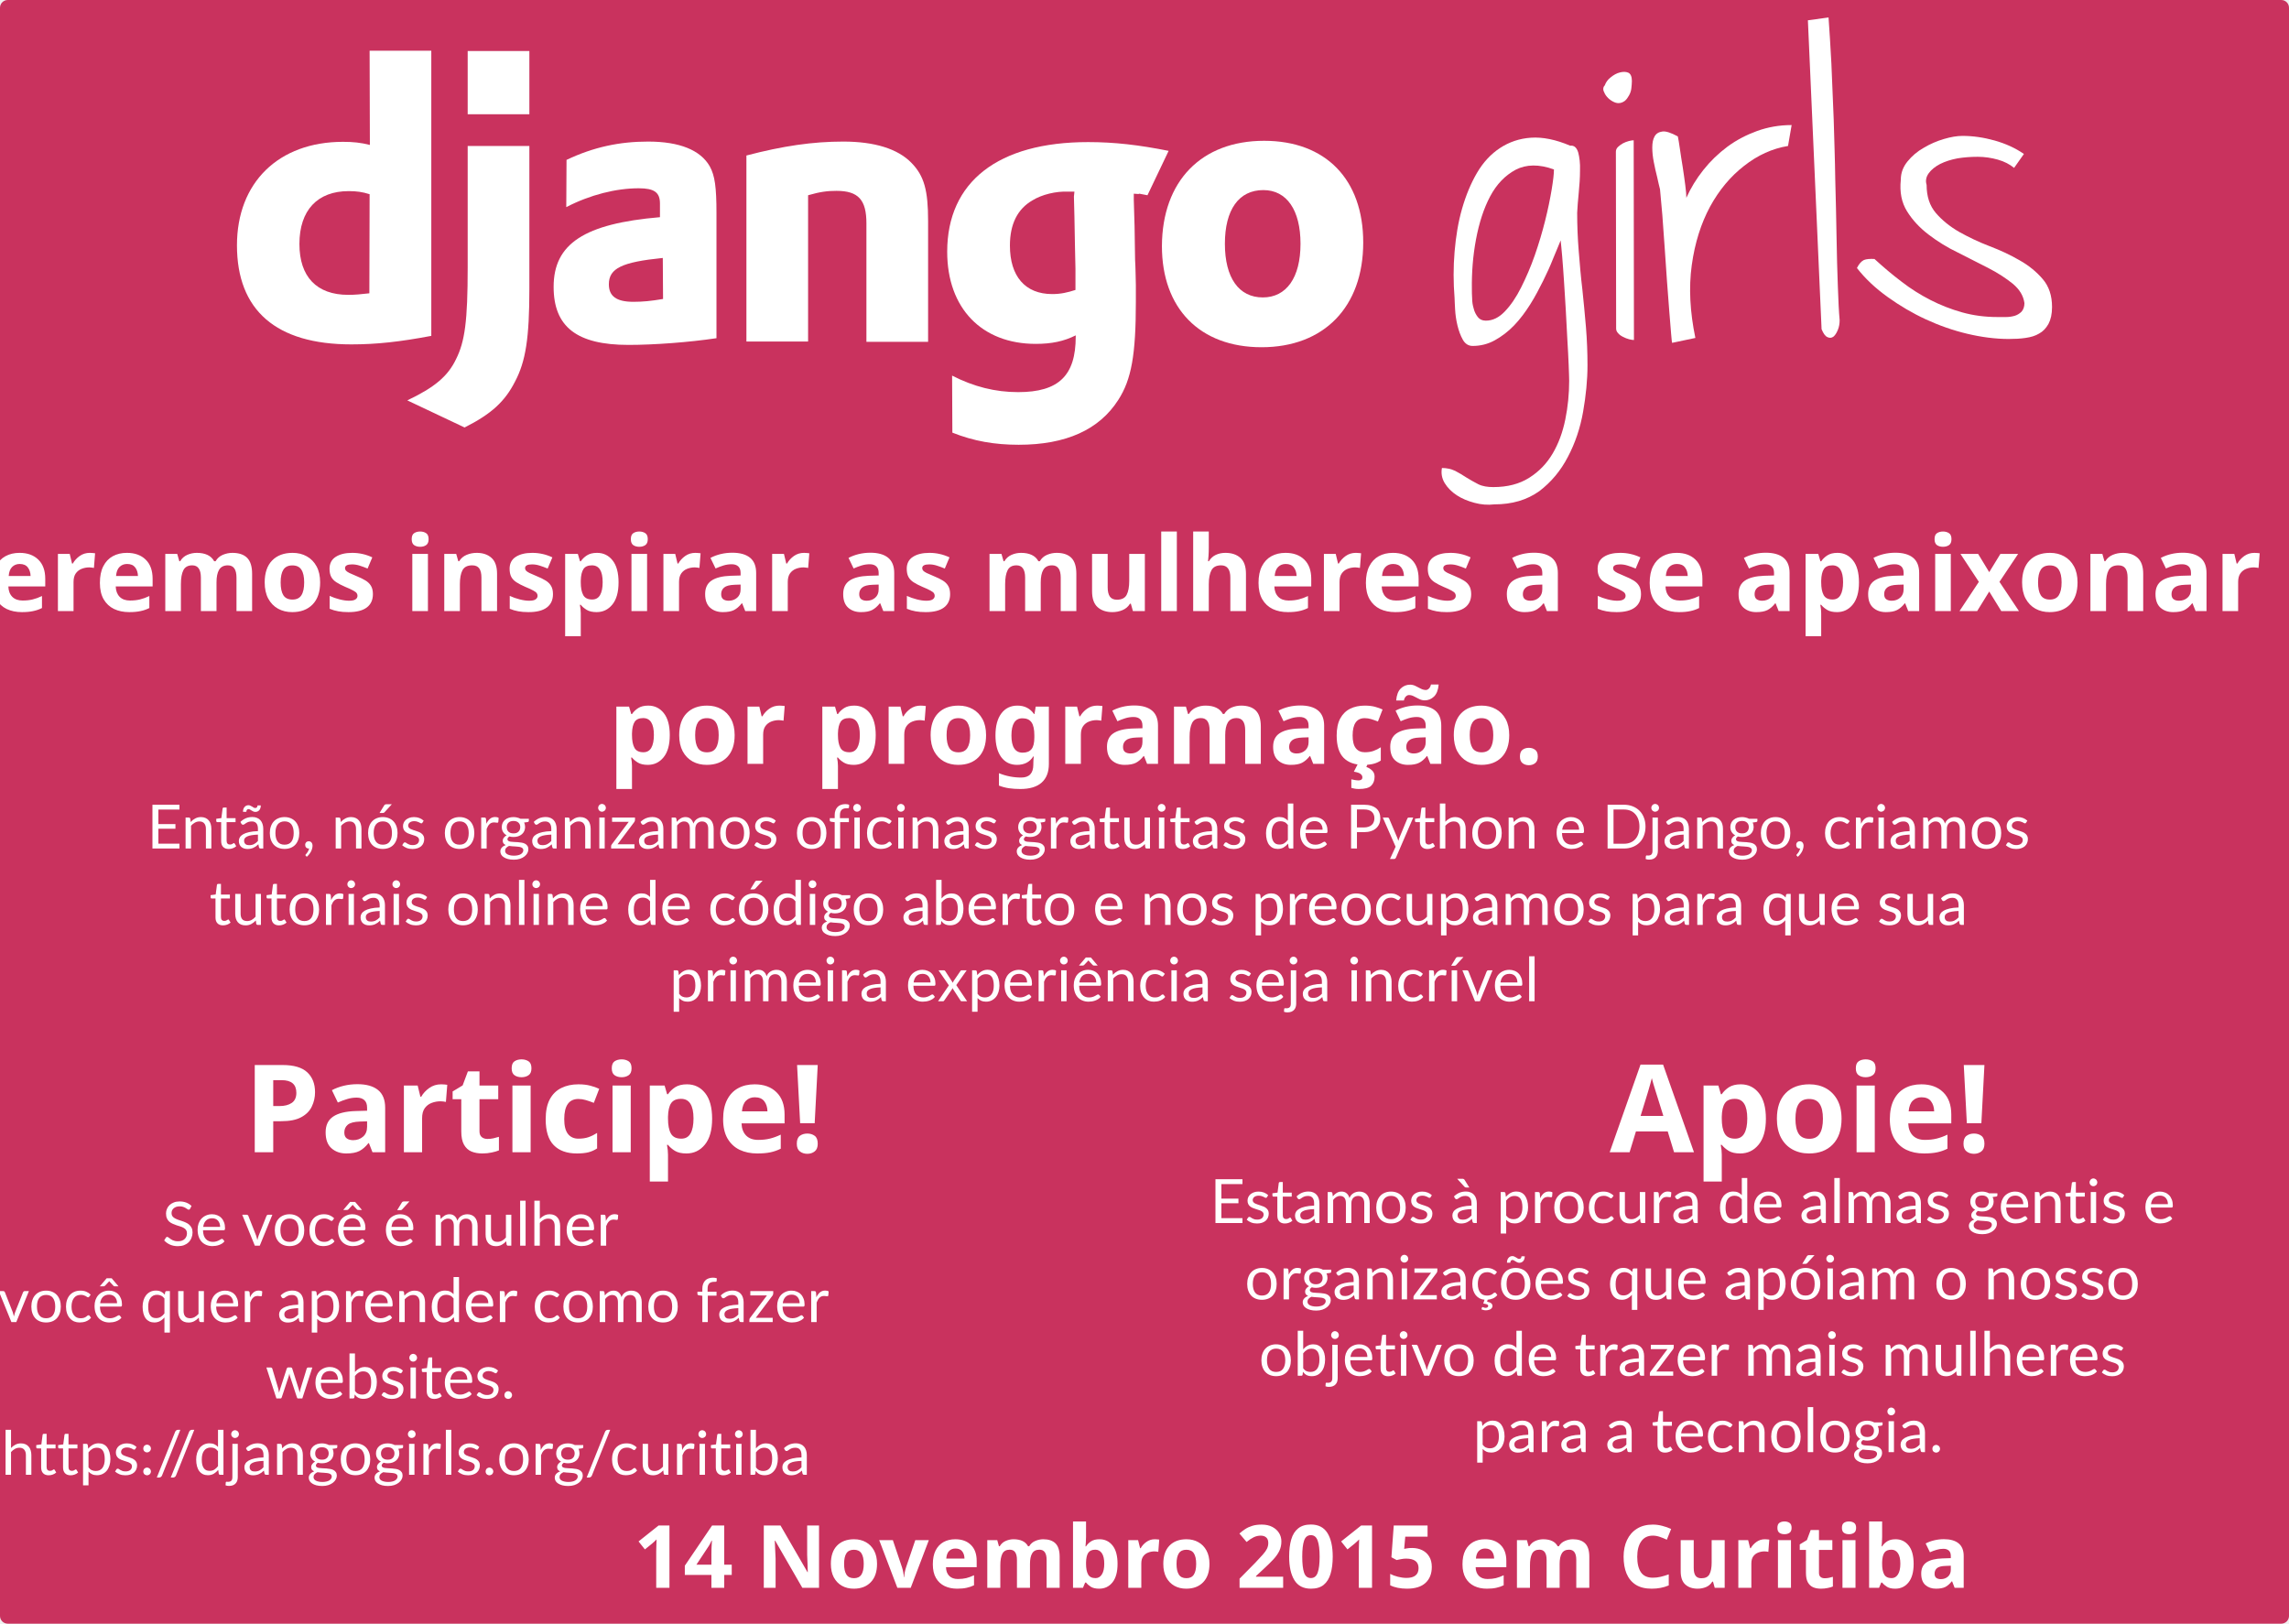
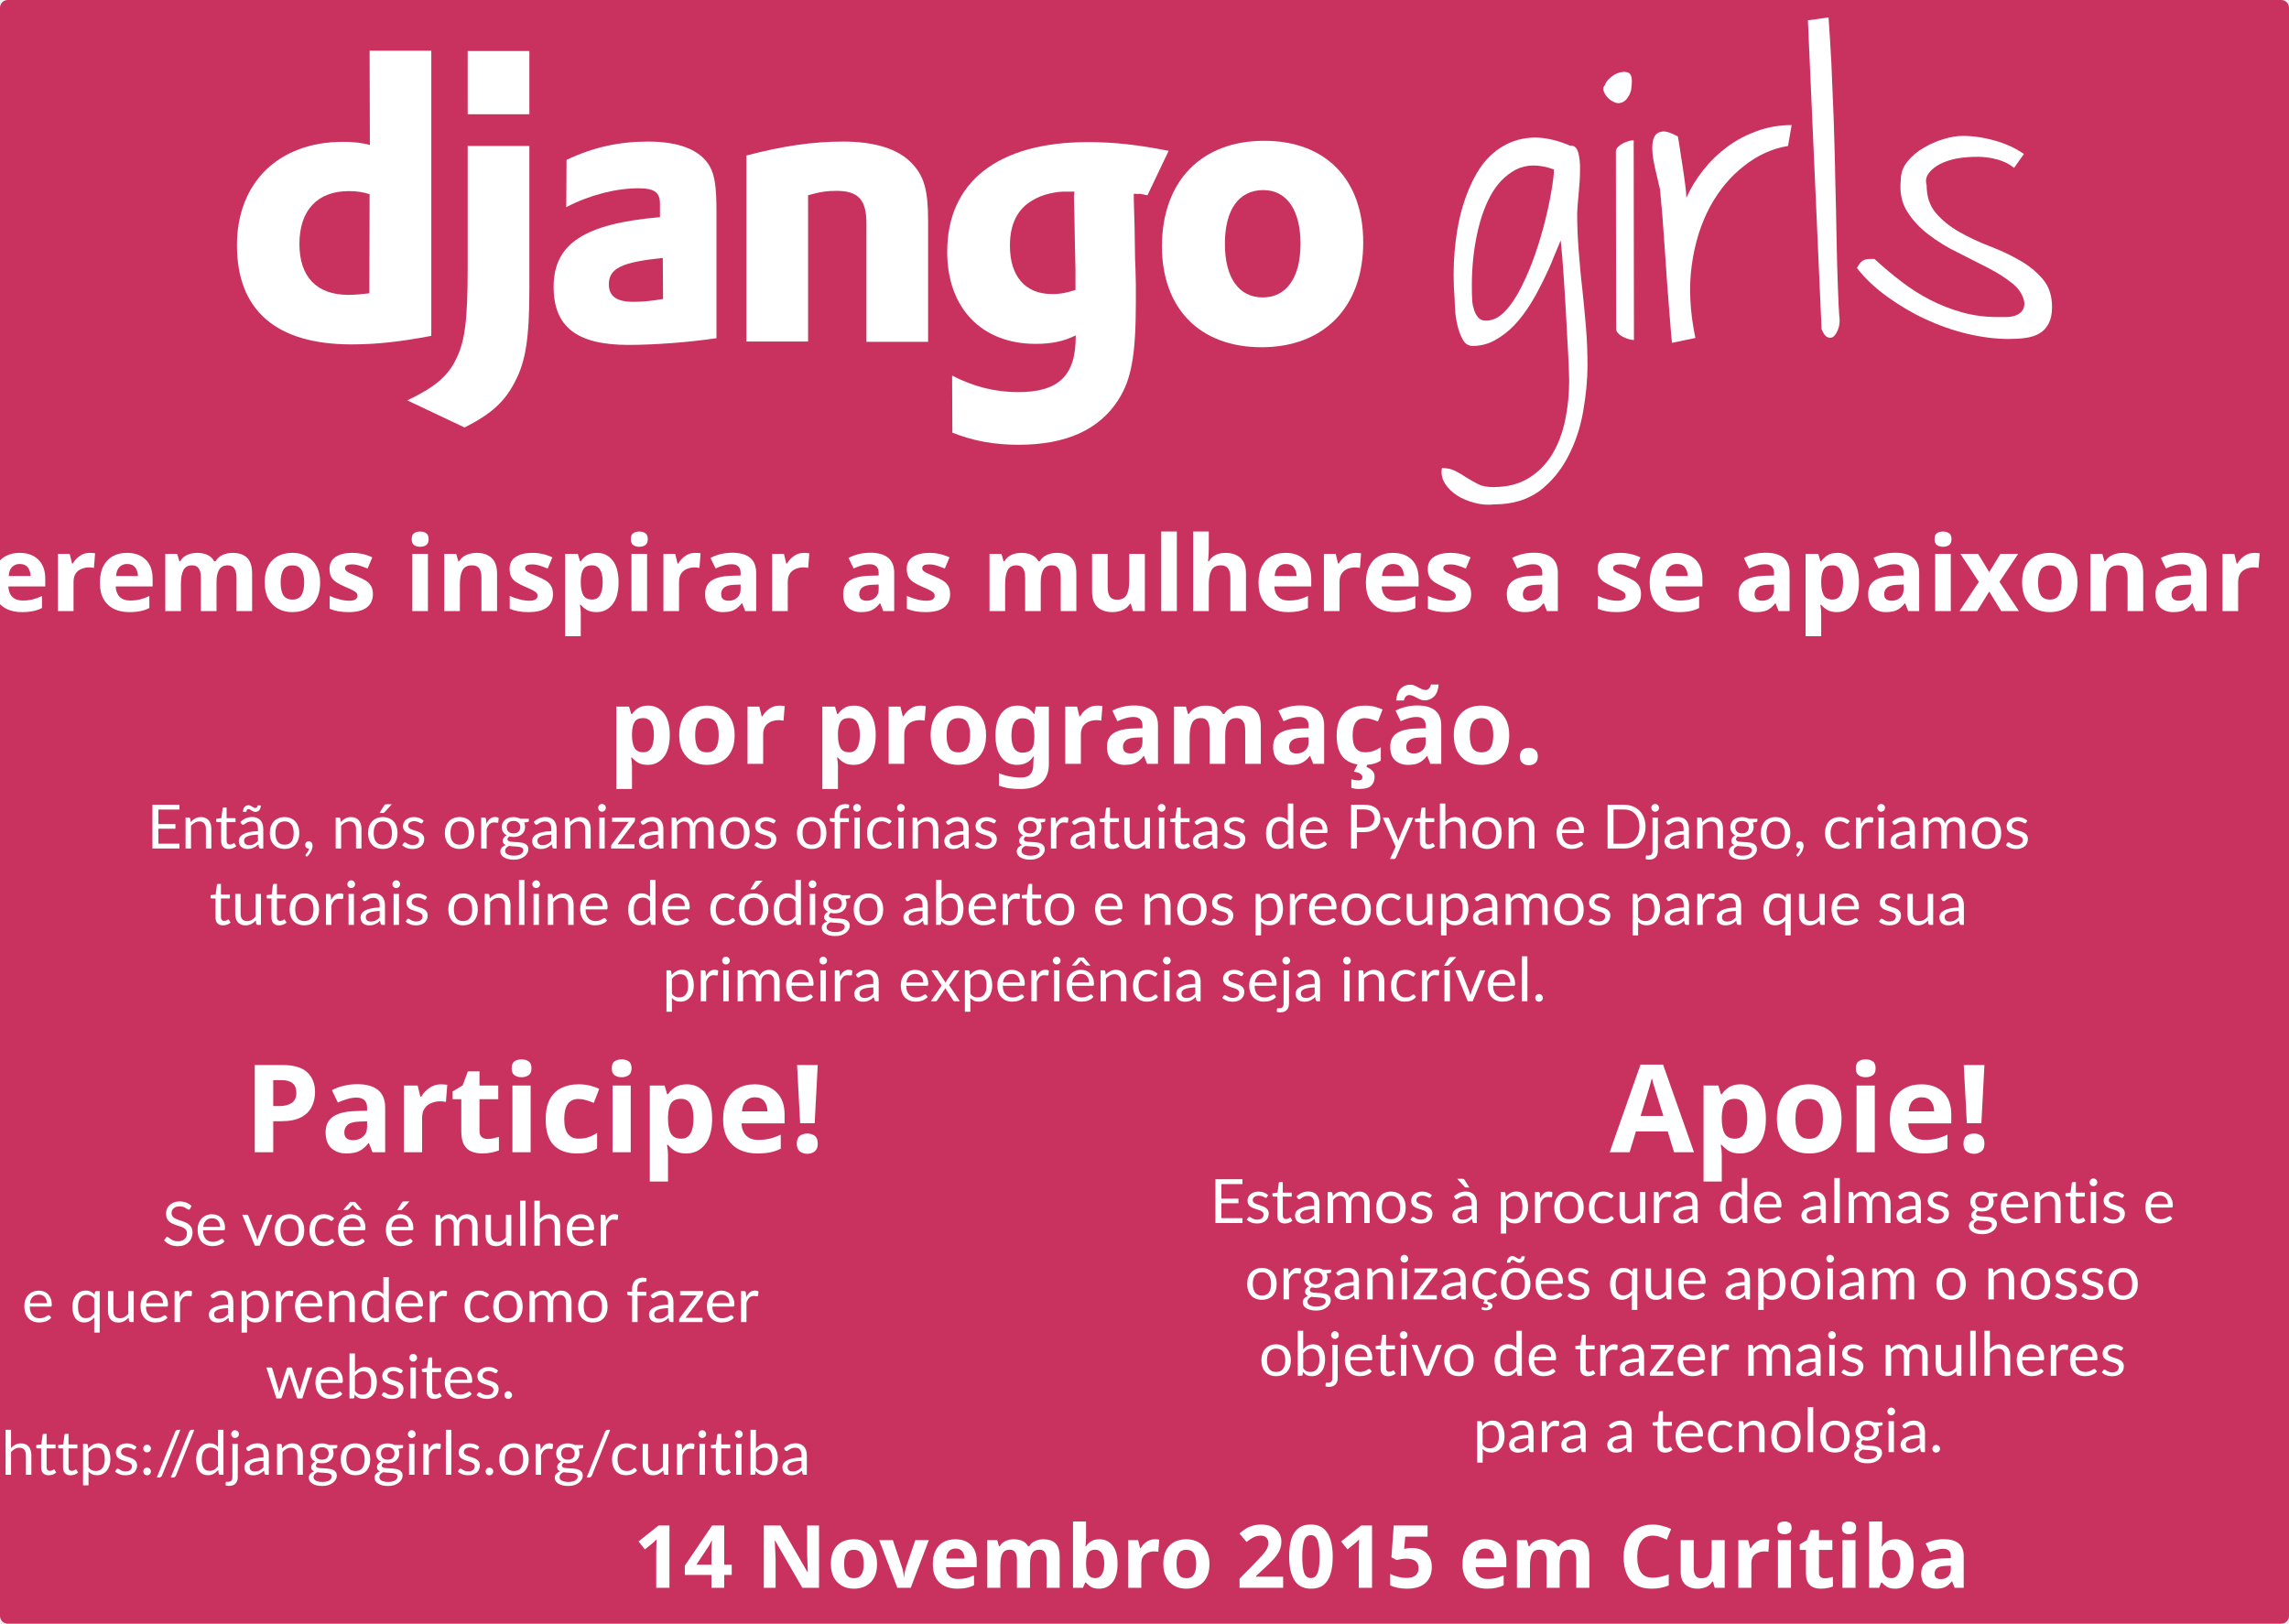
<svg xmlns="http://www.w3.org/2000/svg" width="524.409" height="372.047" id="svg3125" version="1.1">
  <defs id="defs3127" />
  <g id="layer1" transform="translate(0,-680.3149)">
    <rect style="fill:#c9325e;fill-opacity:1;stroke:none" id="rect3214" width="524.409" height="372.047" x="0" y="680.315" ry="1.776" />
    <text xml:space="preserve" style="font-size:24px;font-style:normal;font-variant:normal;font-weight:bold;font-stretch:normal;text-align:center;line-height:125%;letter-spacing:0px;word-spacing:0px;writing-mode:lr-tb;text-anchor:middle;fill:#ffffff;fill-opacity:1;stroke:none;font-family:'Lobster 1.4';-inkscape-font-specification:'Lobster 1.4'" x="262.11" y="820.338" id="text2984">
      <tspan x="262.11" y="820.338" id="tspan2988">Queremos inspirar as mulheres a se apaixonar</tspan>
      <tspan x="262.11" y="855.338" id="tspan3077">por programação.</tspan>
    </text>
    <text xml:space="preserve" style="font-size:20px;font-style:normal;font-variant:normal;font-weight:bold;font-stretch:normal;text-align:start;line-height:125%;letter-spacing:0px;word-spacing:0px;writing-mode:lr-tb;text-anchor:start;fill:#ffffff;fill-opacity:1;stroke:none;font-family:'Lobster 1.4';-inkscape-font-specification:'Lobster 1.4'" x="145.105" y="1044.142" id="text2990">
      <tspan id="tspan2992" x="145.105" y="1044.142">14 Novembro 2015 em Curitiba</tspan>
    </text>
    <g id="g3249" transform="translate(-12,0)">
      <text id="text2998" y="944.338" x="380.776" style="font-size:28px;font-style:normal;font-variant:normal;font-weight:bold;font-stretch:normal;text-align:start;line-height:125%;letter-spacing:0px;word-spacing:0px;writing-mode:lr-tb;text-anchor:start;fill:#ffffff;fill-opacity:1;stroke:none;font-family:'Lobster 1.4';-inkscape-font-specification:'Lobster 1.4'" xml:space="preserve">
        <tspan y="944.338" x="380.776" id="tspan3000">Apoie!</tspan>
      </text>
      <text id="text3002" y="960.556" x="415.881" style="font-size:14px;font-style:normal;font-variant:normal;font-weight:normal;font-stretch:normal;text-align:center;line-height:125%;letter-spacing:0px;word-spacing:0px;writing-mode:lr-tb;text-anchor:middle;fill:#ffffff;fill-opacity:1;stroke:none;font-family:Lato;-inkscape-font-specification:Lato" xml:space="preserve">
        <tspan y="960.556" x="415.881" id="tspan3004">Estamos à procura de almas gentis e</tspan>
-         <tspan id="tspan3006" y="978.056" x="415.881">organizações que apóiam o nosso</tspan>
+         <tspan id="tspan3006" y="978.056" x="415.881">organizações que apoiam o nosso</tspan>
        <tspan id="tspan3008" y="995.556" x="415.881">objetivo de trazer mais mulheres</tspan>
        <tspan id="tspan3010" y="1013.057" x="415.881">para a tecnologia.</tspan>
      </text>
    </g>
    <g id="g3022">
      <g transform="translate(10,0)" id="g3241">
        <text xml:space="preserve" style="font-size:28px;font-style:normal;font-variant:normal;font-weight:bold;font-stretch:normal;text-align:start;line-height:125%;letter-spacing:0px;word-spacing:0px;writing-mode:lr-tb;text-anchor:start;fill:#ffffff;fill-opacity:1;stroke:none;font-family:'Lobster 1.4';-inkscape-font-specification:'Lobster 1.4'" x="45.848" y="944.338" id="text2994">
          <tspan id="tspan2996" x="45.848" y="944.338">Participe!</tspan>
        </text>
        <text xml:space="preserve" style="font-size:14px;font-style:normal;font-variant:normal;font-weight:normal;font-stretch:normal;text-align:center;line-height:125%;letter-spacing:0px;word-spacing:0px;writing-mode:lr-tb;text-anchor:middle;fill:#ffffff;fill-opacity:1;stroke:none;font-family:Lato;-inkscape-font-specification:Lato" x="99.15" y="965.747" id="text3002-2">
          <tspan x="99.15" y="965.747" id="tspan3010-7">Se você é mulher</tspan>
-           <tspan x="99.15" y="983.247" id="tspan3073">e você quer aprender como fazer</tspan>
+           <tspan x="99.15" y="983.247" id="tspan3073">e quer aprender como fazer</tspan>
          <tspan x="99.15" y="1000.747" id="tspan3075">websites.</tspan>
          <tspan x="99.15" y="1018.247" id="tspan3031">https://djangogirls.org/curitiba</tspan>
        </text>
      </g>
    </g>
    <g id="g3225" transform="matrix(0.5912608,0,0,0.5912608,148.6143,290.059)">
      <g transform="translate(-216.4343,613.9055)" id="g3159">
        <g id="g3161">
          <path id="path3163" d="m 108.3,65.8 h 23.9 v 110.5 c -12.2,2.3 -21.2,3.3 -31,3.3 -29.1,0 -44.3,-13.2 -44.3,-38.4 0,-24.3 16.1,-40.1 41.1,-40.1 3.9,0 6.8,0.3 10.4,1.2 l -0.1,-36.5 0,0 z m 0,55.6 c -2.8,-0.9 -5.1,-1.2 -8.1,-1.2 -12.1,0 -19.1,7.4 -19.1,20.5 0,12.7 6.7,19.7 18.9,19.7 2.6,0 4.8,-0.2 8.2,-0.6 l 0.1,-38.4 z" style="fill:#ffffff" />
          <path id="path3165" d="M 170.2,102.7 V 158 c 0,19.1 -1.4,28.2 -5.6,36.1 -3.9,7.6 -9,12.4 -19.5,17.7 l -22.2,-10.5 c 10.5,-5 15.7,-9.3 18.9,-16 3.4,-6.8 4.5,-14.7 4.5,-35.5 v -47.1 h 23.9 z M 146.3,65.9 h 23.9 V 90.4 H 146.3 V 65.9 z" style="fill:#ffffff" />
          <path id="path3167" d="m 184.6,108.1 c 10.5,-5 20.6,-7.1 31.6,-7.1 12.2,0 20.3,3.3 23.9,9.6 2,3.6 2.6,8.2 2.6,18.1 v 48.5 c -10.7,1.6 -24.2,2.6 -34.1,2.6 -20,0 -29,-7 -29,-22.5 0,-16.7 11.9,-24.5 41.2,-27 V 125 c 0,-4.3 -2.2,-5.9 -8.2,-5.9 -8.8,0 -18.8,2.5 -28.1,7.3 l 0.1,-18.3 0,0 z m 37.3,38 c -15.8,1.6 -20.9,4 -20.9,10.2 0,4.6 2.9,6.8 9.5,6.8 3.6,0 6.8,-0.3 11.5,-1.1 l -0.1,-15.9 0,0 z" style="fill:#ffffff" />
          <path id="path3169" d="m 254.3,106.4 c 14.1,-3.7 25.7,-5.4 37.5,-5.4 12.2,0 21.1,2.8 26.4,8.2 5,5.1 6.5,10.7 6.5,22.6 v 46.8 h -23.9 v -45.9 c 0,-9.1 -3.1,-12.6 -11.6,-12.6 -3.3,0 -6.2,0.3 -11,1.7 v 56.7 h -23.9 l 0,-72.1 0,0 z" style="fill:#ffffff" />
          <path id="path3171" d="m 334,191.7 c 8.4,4.3 16.7,6.4 25.6,6.4 15.7,0 22.3,-6.4 22.3,-21.5 0,-0.2 0,-0.3 0,-0.5 -4.6,2.3 -9.3,3.3 -15.5,3.3 -20.9,0 -34.3,-13.8 -34.3,-35.7 0,-27.1 19.7,-42.5 54.6,-42.5 10.2,0 19.7,1.1 31.2,3.4 l -8.2,17.2 c -6.4,-1.2 -0.5,-0.2 -5.3,-0.6 v 2.5 l 0.3,10.1 0.2,13 c 0.2,3.3 0.2,6.5 0.3,9.8 0,2.9 0,4.3 0,6.5 0,20.5 -1.7,30.1 -6.8,38 -7.4,11.6 -20.3,17.4 -38.6,17.4 -9.3,0 -17.4,-1.4 -25.7,-4.7 l -0.1,-22.1 0,0 z m 47.4,-71.3 c -0.3,0 -0.6,0 -0.8,0 h -1.7 c -4.6,-0.2 -10.1,1.1 -13.8,3.4 -5.7,3.3 -8.7,9.1 -8.7,17.5 0,11.9 5.9,18.8 16.4,18.8 3.3,0 5.9,-0.6 9,-1.6 v -1.7 -6.5 c 0,-2.8 -0.2,-5.9 -0.2,-9.1 l -0.2,-11 -0.2,-7.9 0.2,-1.9 0,0 z" style="fill:#ffffff" />
          <path id="path3173" d="m 454.9,100.7 c 23.9,0 38.4,15 38.4,39.4 0,25 -15.2,40.6 -39.4,40.6 -23.9,0 -38.6,-15 -38.6,-39.2 0.1,-25.2 15.3,-40.8 39.6,-40.8 z m -0.5,60.7 c 9.1,0 14.6,-7.6 14.6,-20.8 0,-13 -5.3,-20.8 -14.4,-20.8 -9.5,0 -14.9,7.6 -14.9,20.8 0,13.2 5.4,20.8 14.7,20.8 z" style="fill:#ffffff" />
        </g>
      </g>
      <g transform="translate(-216.4343,613.9055)" id="g3175">
        <path id="path3177" d="m 544.1,241.6 c -2.6,0.3 -5.1,0.1 -7.7,-0.6 -2.6,-0.7 -4.8,-1.6 -6.8,-2.9 -2,-1.3 -3.6,-2.9 -4.7,-4.7 -1.1,-1.8 -1.5,-3.8 -1.1,-5.9 1.9,0 3.6,0.4 5.1,1.1 1.5,0.8 2.9,1.6 4.4,2.6 1.5,0.9 3,1.8 4.6,2.6 1.6,0.8 3.6,1.1 5.8,1.1 5.5,0 10.1,-1.2 13.9,-3.6 3.8,-2.4 6.8,-5.5 9.1,-9.4 2.3,-3.9 3.9,-8.3 4.9,-13.2 1,-4.9 1.5,-9.9 1.5,-15 0,-1.3 -0.1,-3.4 -0.2,-6.3 -0.1,-2.9 -0.3,-6.1 -0.5,-9.6 -0.2,-3.6 -0.4,-7.3 -0.6,-11.3 -0.2,-3.9 -0.5,-7.7 -0.7,-11.3 -0.2,-3.6 -0.5,-6.8 -0.7,-9.6 -0.2,-2.9 -0.5,-4.9 -0.6,-6.3 -0.8,1.9 -1.7,4.2 -2.9,7 -1.1,2.8 -2.4,5.7 -3.9,8.7 -1.5,3 -3.1,6.1 -5,9.1 -1.9,3 -3.9,5.7 -6.2,8.1 -2.3,2.4 -4.8,4.3 -7.5,5.8 -2.7,1.5 -5.6,2.2 -8.6,2.2 -1.6,0 -2.9,-0.8 -3.8,-2.4 -0.9,-1.6 -1.6,-3.5 -2.1,-5.6 -0.5,-2.1 -0.8,-4.2 -0.9,-6.2 -0.1,-2 -0.2,-3.5 -0.2,-4.3 -0.5,-6.1 -0.5,-12.1 0,-18 0.5,-5.9 1.4,-11.5 2.9,-16.7 1.5,-5.2 3.4,-9.8 5.8,-13.9 2.4,-4.1 5.4,-7.3 8.9,-9.6 3.5,-2.3 7.5,-3.7 12,-4 4.5,-0.3 9.6,0.7 15.2,3.1 1.5,-0.2 2.5,0.7 3.1,2.6 0.5,1.9 0.8,4.2 0.7,7 0,2.8 -0.2,5.7 -0.5,8.7 -0.3,3 -0.5,5.6 -0.6,7.7 0,4.9 0.2,9.9 0.6,14.8 0.4,4.9 0.8,9.9 1.4,14.8 0.5,4.9 1,9.8 1.4,14.7 0.4,4.9 0.6,9.8 0.6,14.8 0,5.7 -0.6,11.7 -1.7,18 -1.1,6.3 -3.1,12.2 -5.9,17.5 -2.8,5.4 -6.5,9.8 -11.1,13.3 -4.8,3.4 -10.5,5.1 -17.4,5.1 z m -8.7,-83.4 c 0,1 0,2.1 0.1,3.5 0,1.4 0.2,2.7 0.6,4 0.3,1.3 0.9,2.4 1.6,3.3 0.7,0.9 1.7,1.4 3.1,1.4 2.7,0 5.1,-1.2 7.4,-3.6 2.3,-2.4 4.4,-5.5 6.3,-9.3 1.9,-3.8 3.7,-7.9 5.3,-12.5 1.6,-4.6 2.9,-9 4,-13.4 1.1,-4.4 1.9,-8.3 2.5,-11.9 0.6,-3.6 0.9,-6.2 0.9,-7.9 -5.8,-2.1 -10.7,-2 -14.8,0.1 -4.1,2.2 -7.4,5.6 -9.9,10.3 -2.5,4.7 -4.3,10.3 -5.5,16.7 -1.2,6.4 -1.7,12.9 -1.6,19.3 z" style="fill:#ffffff" />
        <path id="path3179" d="m 592.2,86.1 c -0.7,0 -1.4,-0.2 -2.3,-0.7 -0.9,-0.5 -1.6,-1.1 -2.2,-1.8 -0.6,-0.7 -1,-1.5 -1.3,-2.3 -0.2,-0.8 -0.1,-1.5 0.5,-2.1 0.4,-1.1 1.1,-2.2 2.3,-3.1 1.1,-0.9 2.3,-1.6 3.6,-1.9 1.2,-0.3 2.3,-0.3 3.2,0.1 0.9,0.4 1.4,1.5 1.4,3.2 0,0.9 -0.1,1.8 -0.2,2.8 -0.1,1 -0.4,1.9 -0.9,2.8 -0.5,0.9 -1,1.6 -1.6,2.1 -0.8,0.6 -1.6,0.9 -2.5,0.9 z m 6,91.8 c -0.5,0 -1.1,-0.1 -1.9,-0.3 -0.8,-0.2 -1.5,-0.5 -2.3,-0.9 -0.8,-0.4 -1.4,-0.8 -1.9,-1.4 -0.5,-0.5 -0.8,-1.1 -0.8,-1.8 l -0.1,-68.6 c 0,-0.7 0.3,-1.3 0.8,-1.8 0.5,-0.5 1.2,-1 1.9,-1.4 0.8,-0.4 1.5,-0.7 2.3,-0.9 0.8,-0.2 1.4,-0.3 1.9,-0.3 l 0.1,77.4 z" style="fill:#ffffff" />
        <path id="path3181" d="m 608.3,119.5 c -0.3,-1.2 -0.7,-2.8 -1.1,-4.7 -0.5,-1.9 -0.9,-3.8 -1.3,-5.8 -0.4,-2 -0.6,-3.9 -0.6,-5.7 0,-1.8 0.3,-3.3 0.9,-4.3 0.6,-1.1 1.6,-1.7 3,-1.9 1.4,-0.2 3.4,0.5 6,1.9 0.2,1 0.5,2.5 0.8,4.8 0.3,2.2 0.7,4.6 1.1,7.1 0.4,2.5 0.7,4.9 1,7.1 0.3,2.2 0.4,3.8 0.4,4.8 1.7,-3.8 3.9,-7.4 6.6,-10.8 2.7,-3.4 5.8,-6.4 9.3,-9 3.5,-2.6 7.4,-4.6 11.5,-6.1 4.2,-1.5 8.6,-2.3 13.4,-2.3 l -1.4,8.1 c -6.1,1 -11.8,3.6 -17,7.7 -5.3,4.1 -9.7,9.4 -13.2,15.8 -3.5,6.5 -5.9,14 -7.1,22.7 -1.2,8.7 -0.7,18.1 1.4,28.2 l -9,1.9 c -0.1,-0.1 -0.2,-1.3 -0.4,-3.5 -0.2,-2.2 -0.4,-5.1 -0.7,-8.6 -0.3,-3.5 -0.6,-7.5 -0.9,-11.8 -0.3,-4.4 -0.6,-8.7 -0.9,-13.1 -0.3,-4.4 -0.6,-8.5 -0.9,-12.5 -0.4,-4.1 -0.7,-7.4 -0.9,-10 z" style="fill:#ffffff" />
        <path id="path3183" d="m 665.6,54 8,-1.1 c 0.4,5 0.7,11 1.1,17.8 0.3,6.8 0.6,14.1 0.9,21.7 0.2,7.6 0.5,15.3 0.6,23.2 0.2,7.8 0.4,15.3 0.5,22.3 0.1,7 0.3,13.4 0.5,19 0.2,5.7 0.4,10.1 0.7,13.3 0,1.3 -0.2,2.6 -0.7,3.8 -0.5,1.2 -1,2 -1.7,2.6 -0.7,0.5 -1.4,0.6 -2.3,0.2 -0.9,-0.4 -1.6,-1.4 -2.3,-3.1 L 665.6,54 z" style="fill:#ffffff" />
        <path id="path3185" d="m 684.6,150 c 0.8,-1.6 1.7,-2.6 2.7,-3.1 1,-0.4 2.4,-0.5 4.1,-0.4 3.4,3.1 6.9,6.1 10.5,8.8 3.6,2.8 7.3,5.1 11.2,7.1 3.9,2 8,3.6 12.3,4.8 4.3,1.2 8.8,1.8 13.7,1.8 0.9,0 2,0 3.3,0 1.2,0 2.4,-0.2 3.4,-0.5 1,-0.3 1.9,-0.9 2.6,-1.6 0.7,-0.8 1.1,-1.9 1.1,-3.3 -0.4,-2.9 -1.9,-5.3 -4.5,-7.5 -2.6,-2.1 -5.8,-4.2 -9.5,-6.1 -3.7,-1.9 -7.7,-3.9 -11.8,-6 -4.2,-2 -8,-4.4 -11.4,-7 -3.4,-2.6 -6.2,-5.6 -8.3,-9 -2.1,-3.4 -2.9,-7.4 -2.4,-12.2 0,-2.7 0.9,-5 2.6,-7.1 1.7,-2.1 3.8,-3.9 6.3,-5.3 2.5,-1.5 5.1,-2.6 7.8,-3.4 2.7,-0.8 5.1,-1.2 7.2,-1.2 4.1,0 8.2,0.6 12.5,1.8 4.2,1.2 8,2.9 11.3,5.2 l -3.8,5.4 c -1.7,-1.4 -3.8,-2.5 -6.3,-3.2 -2.5,-0.7 -5.1,-1.1 -7.8,-1.1 -2.7,0 -5.3,0.2 -7.8,0.6 -2.6,0.5 -4.8,1.2 -6.8,2.2 -1.9,1 -3.4,2.2 -4.4,3.6 -1,1.4 -1.3,2.9 -0.8,4.5 0,4.5 1.2,8.1 3.6,10.9 2.4,2.8 5.4,5.2 9,7.3 3.6,2 7.5,3.9 11.7,5.5 4.2,1.6 8.1,3.4 11.7,5.5 3.6,2 6.6,4.5 9,7.3 2.4,2.8 3.6,6.4 3.6,10.8 0,2.8 -0.5,4.9 -1.4,6.6 -0.9,1.6 -2.1,2.9 -3.6,3.7 -1.5,0.9 -3.2,1.4 -5.3,1.7 -2,0.3 -4.2,0.4 -6.5,0.4 -5.1,0 -10.5,-0.7 -16,-2 -5.5,-1.3 -10.9,-3.2 -16.1,-5.6 -5.2,-2.4 -10.1,-5.3 -14.7,-8.6 -4.9,-3.5 -8.8,-7.2 -12,-11.3 z" style="fill:#ffffff" />
      </g>
    </g>
    <text xml:space="preserve" style="font-size:14px;font-style:normal;font-variant:normal;font-weight:normal;font-stretch:normal;text-align:center;line-height:125%;letter-spacing:0px;word-spacing:0px;writing-mode:lr-tb;text-anchor:middle;fill:#ffffff;fill-opacity:1;stroke:none;font-family:Lato;-inkscape-font-specification:Lato" x="261.935" y="874.743" id="text3258">
      <tspan id="tspan3260" x="261.935" y="874.743">Então, nós organizamos oficinas gratuitas de Python e Django, criamos</tspan>
      <tspan x="261.935" y="892.243" id="tspan3262">tutoriais online de código aberto e nos preocupamos para que sua</tspan>
-       <tspan x="261.935" y="909.743" id="tspan3272">primeira experiência seja incrível</tspan>
+       <tspan x="261.935" y="909.743" id="tspan3272">primeira experiência seja incrível.</tspan>
    </text>
  </g>
</svg>
